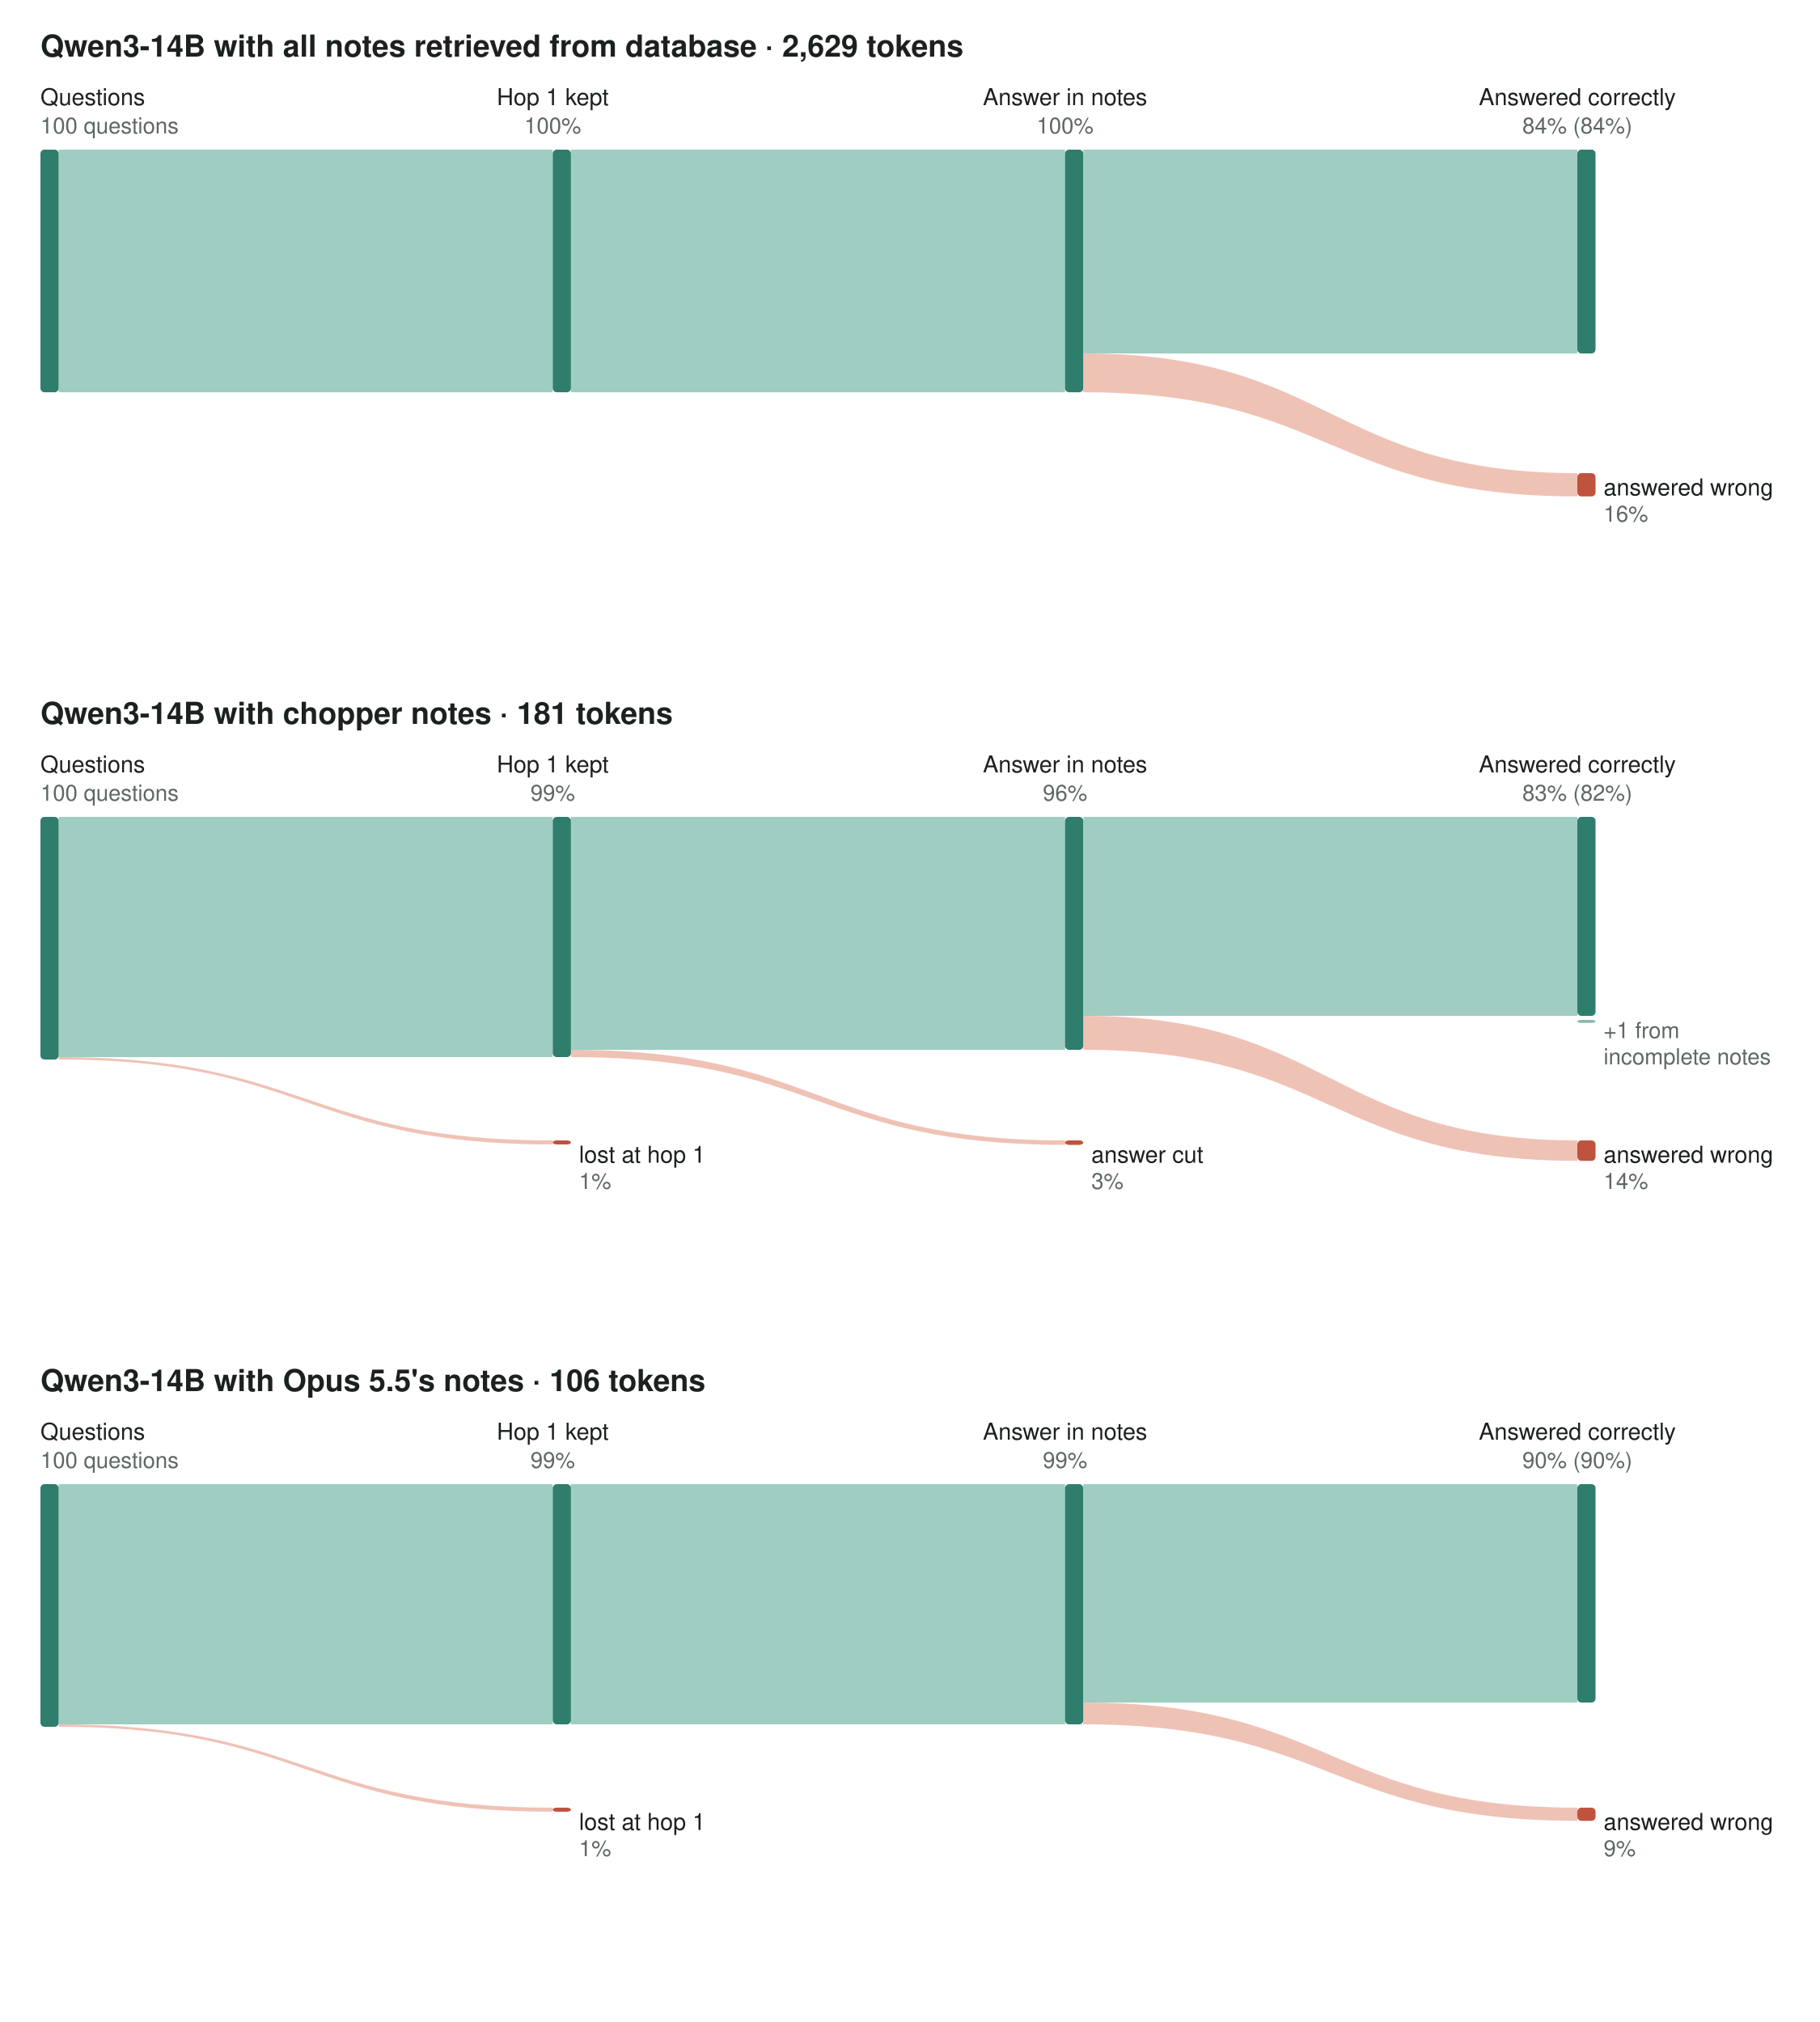
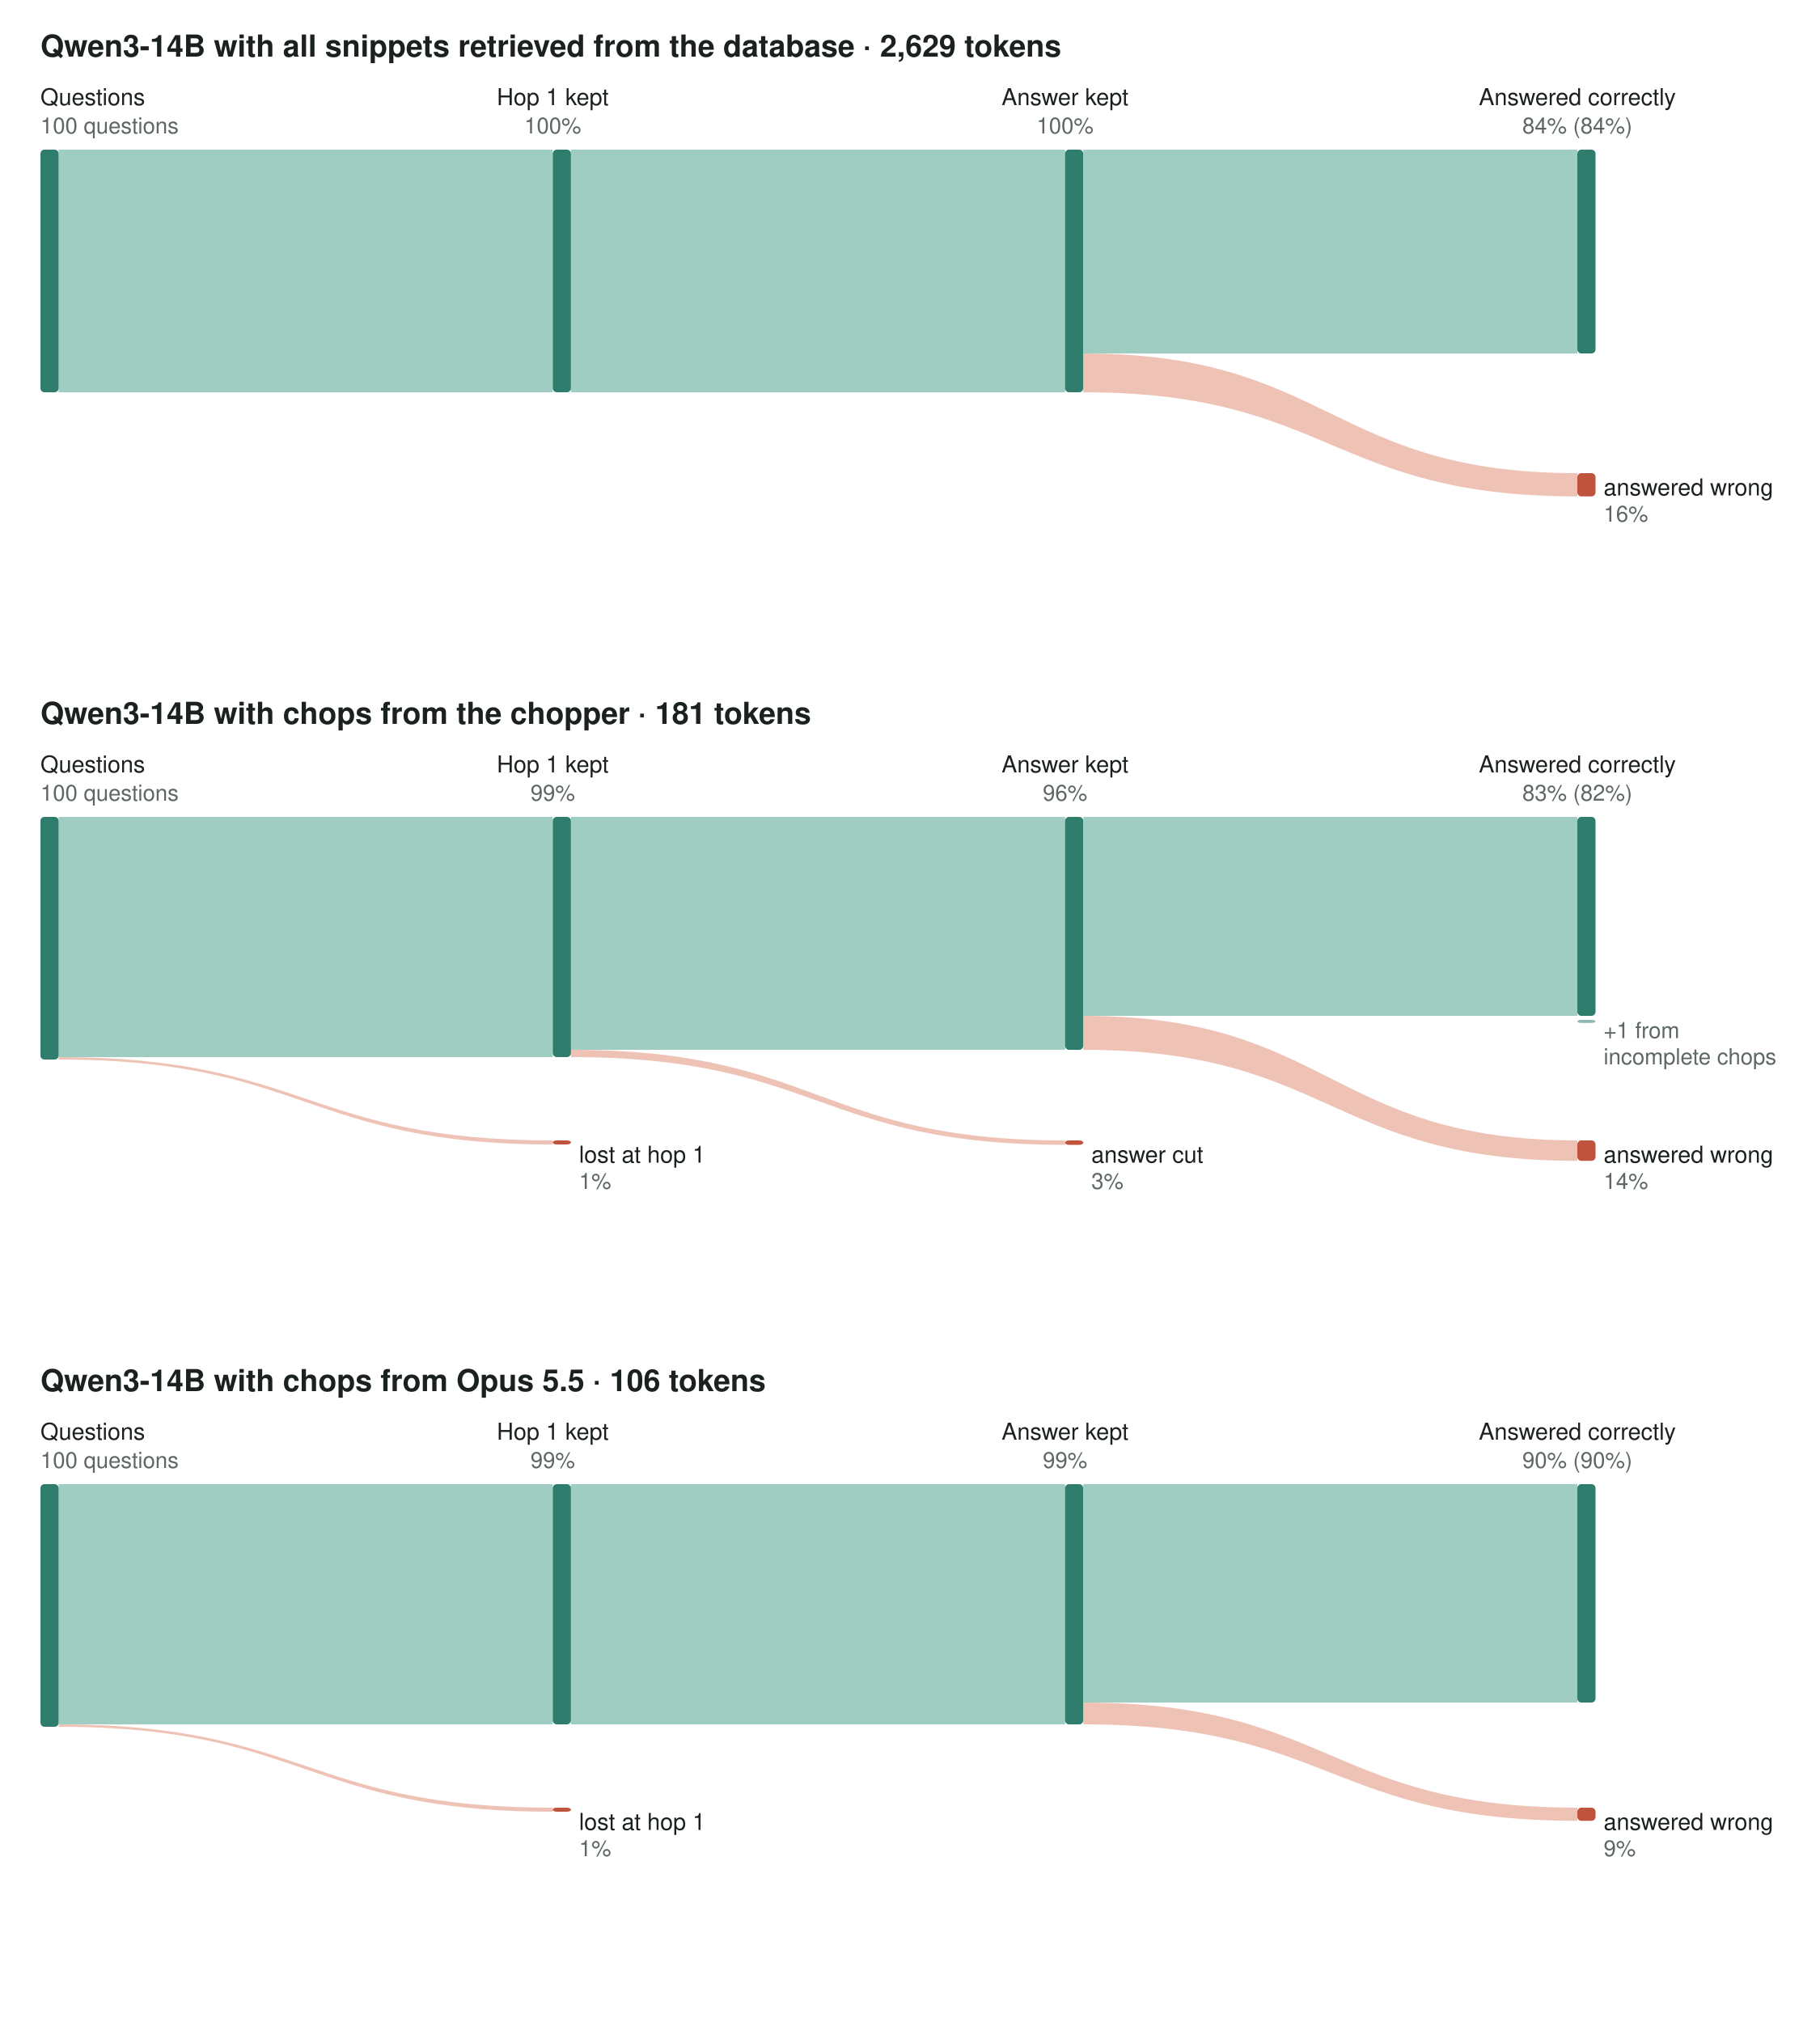
<svg xmlns="http://www.w3.org/2000/svg" viewBox="0 0 900 1000" width="900" font-family="Helvetica, Arial, sans-serif">
  <rect width="100%" height="100%" fill="#ffffff" />
-   <text x="20" y="28" font-size="15" font-weight="700" fill="#1b211f">Qwen3-14B with all notes retrieved from database · 2,629 tokens</text>
+   <text x="20" y="28" font-size="15" font-weight="700" fill="#1b211f">Qwen3-14B with all snippets retrieved from the database · 2,629 tokens</text>
  <path d="M29.0,74.0 C151.2,74.0 151.2,74.0 273.3,74.0 L273.3,194.0 C151.2,194.0 151.2,194.0 29.0,194.0 Z" fill="#9fcdc2" />
  <path d="M282.3,74.0 C404.5,74.0 404.5,74.0 526.7,74.0 L526.7,194.0 C404.5,194.0 404.5,194.0 282.3,194.0 Z" fill="#9fcdc2" />
  <path d="M535.7,74.0 C657.8,74.0 657.8,74.0 780.0,74.0 L780.0,174.8 C657.8,174.8 657.8,174.8 535.7,174.8 Z" fill="#9fcdc2" />
  <path d="M535.7,174.8 C657.8,174.8 657.8,234.0 780.0,234.0 L780.0,245.5 C657.8,245.5 657.8,194.0 535.7,194.0 Z" fill="#efc2b6" />
  <rect x="780.0" y="234" width="9" height="11.5" fill="#c0533d" rx="2" />
  <text x="793.0" y="245" font-size="11.5" fill="#1b211f">answered wrong</text>
  <text x="793.0" y="258" font-size="11" fill="#5d6863">16%</text>
  <rect x="20.0" y="74" width="9" height="120.0" fill="#2f7d6d" rx="2" />
  <text x="20.0" y="52" font-size="11.5" text-anchor="start" fill="#1b211f">Questions</text>
  <text x="20.0" y="66" font-size="11" text-anchor="start" fill="#5d6863">100 questions</text>
  <rect x="273.333" y="74" width="9" height="120.0" fill="#2f7d6d" rx="2" />
  <text x="273.333" y="52" font-size="11.5" text-anchor="middle" fill="#1b211f">Hop 1 kept</text>
  <text x="273.333" y="66" font-size="11" text-anchor="middle" fill="#5d6863">100%</text>
  <rect x="526.667" y="74" width="9" height="120.0" fill="#2f7d6d" rx="2" />
-   <text x="526.667" y="52" font-size="11.5" text-anchor="middle" fill="#1b211f">Answer in notes</text>
+   <text x="526.667" y="52" font-size="11.5" text-anchor="middle" fill="#1b211f">Answer kept</text>
  <text x="526.667" y="66" font-size="11" text-anchor="middle" fill="#5d6863">100%</text>
  <rect x="780.0" y="74" width="9" height="100.8" fill="#2f7d6d" rx="2" />
  <text x="780.0" y="52" font-size="11.5" text-anchor="middle" fill="#1b211f">Answered correctly</text>
  <text x="780.0" y="66" font-size="11" text-anchor="middle" fill="#5d6863">84% (84%)</text>
-   <text x="20" y="358.0" font-size="15" font-weight="700" fill="#1b211f">Qwen3-14B with chopper notes · 181 tokens</text>
+   <text x="20" y="358.0" font-size="15" font-weight="700" fill="#1b211f">Qwen3-14B with chops from the chopper · 181 tokens</text>
  <path d="M29.0,404.0 C151.2,404.0 151.2,404.0 273.3,404.0 L273.3,522.8 C151.2,522.8 151.2,522.8 29.0,522.8 Z" fill="#9fcdc2" />
  <path d="M29.0,522.8 C151.2,522.8 151.2,564.0 273.3,564.0 L273.3,566.0 C151.2,566.0 151.2,524.0 29.0,524.0 Z" fill="#efc2b6" />
  <rect x="273.333" y="564.0" width="9" height="2.0" fill="#c0533d" rx="2" />
  <text x="286.333" y="575.0" font-size="11.5" fill="#1b211f">lost at hop 1</text>
  <text x="286.333" y="588.0" font-size="11" fill="#5d6863">1%</text>
  <path d="M282.3,404.0 C404.5,404.0 404.5,404.0 526.7,404.0 L526.7,519.2 C404.5,519.2 404.5,519.2 282.3,519.2 Z" fill="#9fcdc2" />
  <path d="M282.3,519.2 C404.5,519.2 404.5,564.0 526.7,564.0 L526.7,566.2 C404.5,566.2 404.5,522.8 282.3,522.8 Z" fill="#efc2b6" />
  <rect x="526.667" y="564.0" width="9" height="2.2" fill="#c0533d" rx="2" />
  <text x="539.667" y="575.0" font-size="11.5" fill="#1b211f">answer cut</text>
  <text x="539.667" y="588.0" font-size="11" fill="#5d6863">3%</text>
  <path d="M535.7,404.0 C657.8,404.0 657.8,404.0 780.0,404.0 L780.0,502.4 C657.8,502.4 657.8,502.4 535.7,502.4 Z" fill="#9fcdc2" />
  <path d="M535.7,502.4 C657.8,502.4 657.8,564.0 780.0,564.0 L780.0,574.1 C657.8,574.1 657.8,519.2 535.7,519.2 Z" fill="#efc2b6" />
  <rect x="780.0" y="564.0" width="9" height="10.1" fill="#c0533d" rx="2" />
  <text x="793.0" y="575.0" font-size="11.5" fill="#1b211f">answered wrong</text>
  <text x="793.0" y="588.0" font-size="11" fill="#5d6863">14%</text>
  <rect x="20.0" y="404.0" width="9" height="120.0" fill="#2f7d6d" rx="2" />
  <text x="20.0" y="382.0" font-size="11.5" text-anchor="start" fill="#1b211f">Questions</text>
  <text x="20.0" y="396.0" font-size="11" text-anchor="start" fill="#5d6863">100 questions</text>
  <rect x="273.333" y="404.0" width="9" height="118.8" fill="#2f7d6d" rx="2" />
  <text x="273.333" y="382.0" font-size="11.5" text-anchor="middle" fill="#1b211f">Hop 1 kept</text>
  <text x="273.333" y="396.0" font-size="11" text-anchor="middle" fill="#5d6863">99%</text>
  <rect x="526.667" y="404.0" width="9" height="115.2" fill="#2f7d6d" rx="2" />
-   <text x="526.667" y="382.0" font-size="11.5" text-anchor="middle" fill="#1b211f">Answer in notes</text>
+   <text x="526.667" y="382.0" font-size="11.5" text-anchor="middle" fill="#1b211f">Answer kept</text>
  <text x="526.667" y="396.0" font-size="11" text-anchor="middle" fill="#5d6863">96%</text>
  <rect x="780.0" y="404.0" width="9" height="98.4" fill="#2f7d6d" rx="2" />
  <text x="780.0" y="382.0" font-size="11.5" text-anchor="middle" fill="#1b211f">Answered correctly</text>
  <text x="780.0" y="396.0" font-size="11" text-anchor="middle" fill="#5d6863">83% (82%)</text>
  <rect x="780.0" y="504.4" width="9" height="1.5" fill="#2f7d6d" fill-opacity="0.55" rx="2" />
  <text x="793.0" y="513.4" font-size="11" fill="#5d6863">+1 from</text>
-   <text x="793.0" y="526.4" font-size="11" fill="#5d6863">incomplete notes</text>
-   <text x="20" y="688.0" font-size="15" font-weight="700" fill="#1b211f">Qwen3-14B with Opus 5.5's notes · 106 tokens</text>
+   <text x="793.0" y="526.4" font-size="11" fill="#5d6863">incomplete chops</text>
+   <text x="20" y="688.0" font-size="15" font-weight="700" fill="#1b211f">Qwen3-14B with chops from Opus 5.5 · 106 tokens</text>
  <path d="M29.0,734.0 C151.2,734.0 151.2,734.0 273.3,734.0 L273.3,852.8 C151.2,852.8 151.2,852.8 29.0,852.8 Z" fill="#9fcdc2" />
  <path d="M29.0,852.8 C151.2,852.8 151.2,894.0 273.3,894.0 L273.3,896.0 C151.2,896.0 151.2,854.0 29.0,854.0 Z" fill="#efc2b6" />
  <rect x="273.333" y="894.0" width="9" height="2.0" fill="#c0533d" rx="2" />
  <text x="286.333" y="905.0" font-size="11.5" fill="#1b211f">lost at hop 1</text>
  <text x="286.333" y="918.0" font-size="11" fill="#5d6863">1%</text>
  <path d="M282.3,734.0 C404.5,734.0 404.5,734.0 526.7,734.0 L526.7,852.8 C404.5,852.8 404.5,852.8 282.3,852.8 Z" fill="#9fcdc2" />
  <path d="M535.7,734.0 C657.8,734.0 657.8,734.0 780.0,734.0 L780.0,842.0 C657.8,842.0 657.8,842.0 535.7,842.0 Z" fill="#9fcdc2" />
  <path d="M535.7,842.0 C657.8,842.0 657.8,894.0 780.0,894.0 L780.0,900.5 C657.8,900.5 657.8,852.8 535.7,852.8 Z" fill="#efc2b6" />
  <rect x="780.0" y="894.0" width="9" height="6.5" fill="#c0533d" rx="2" />
  <text x="793.0" y="905.0" font-size="11.5" fill="#1b211f">answered wrong</text>
  <text x="793.0" y="918.0" font-size="11" fill="#5d6863">9%</text>
  <rect x="20.0" y="734.0" width="9" height="120.0" fill="#2f7d6d" rx="2" />
  <text x="20.0" y="712.0" font-size="11.5" text-anchor="start" fill="#1b211f">Questions</text>
  <text x="20.0" y="726.0" font-size="11" text-anchor="start" fill="#5d6863">100 questions</text>
  <rect x="273.333" y="734.0" width="9" height="118.8" fill="#2f7d6d" rx="2" />
  <text x="273.333" y="712.0" font-size="11.5" text-anchor="middle" fill="#1b211f">Hop 1 kept</text>
  <text x="273.333" y="726.0" font-size="11" text-anchor="middle" fill="#5d6863">99%</text>
  <rect x="526.667" y="734.0" width="9" height="118.8" fill="#2f7d6d" rx="2" />
-   <text x="526.667" y="712.0" font-size="11.5" text-anchor="middle" fill="#1b211f">Answer in notes</text>
+   <text x="526.667" y="712.0" font-size="11.5" text-anchor="middle" fill="#1b211f">Answer kept</text>
  <text x="526.667" y="726.0" font-size="11" text-anchor="middle" fill="#5d6863">99%</text>
  <rect x="780.0" y="734.0" width="9" height="108.0" fill="#2f7d6d" rx="2" />
  <text x="780.0" y="712.0" font-size="11.5" text-anchor="middle" fill="#1b211f">Answered correctly</text>
  <text x="780.0" y="726.0" font-size="11" text-anchor="middle" fill="#5d6863">90% (90%)</text>
</svg>
